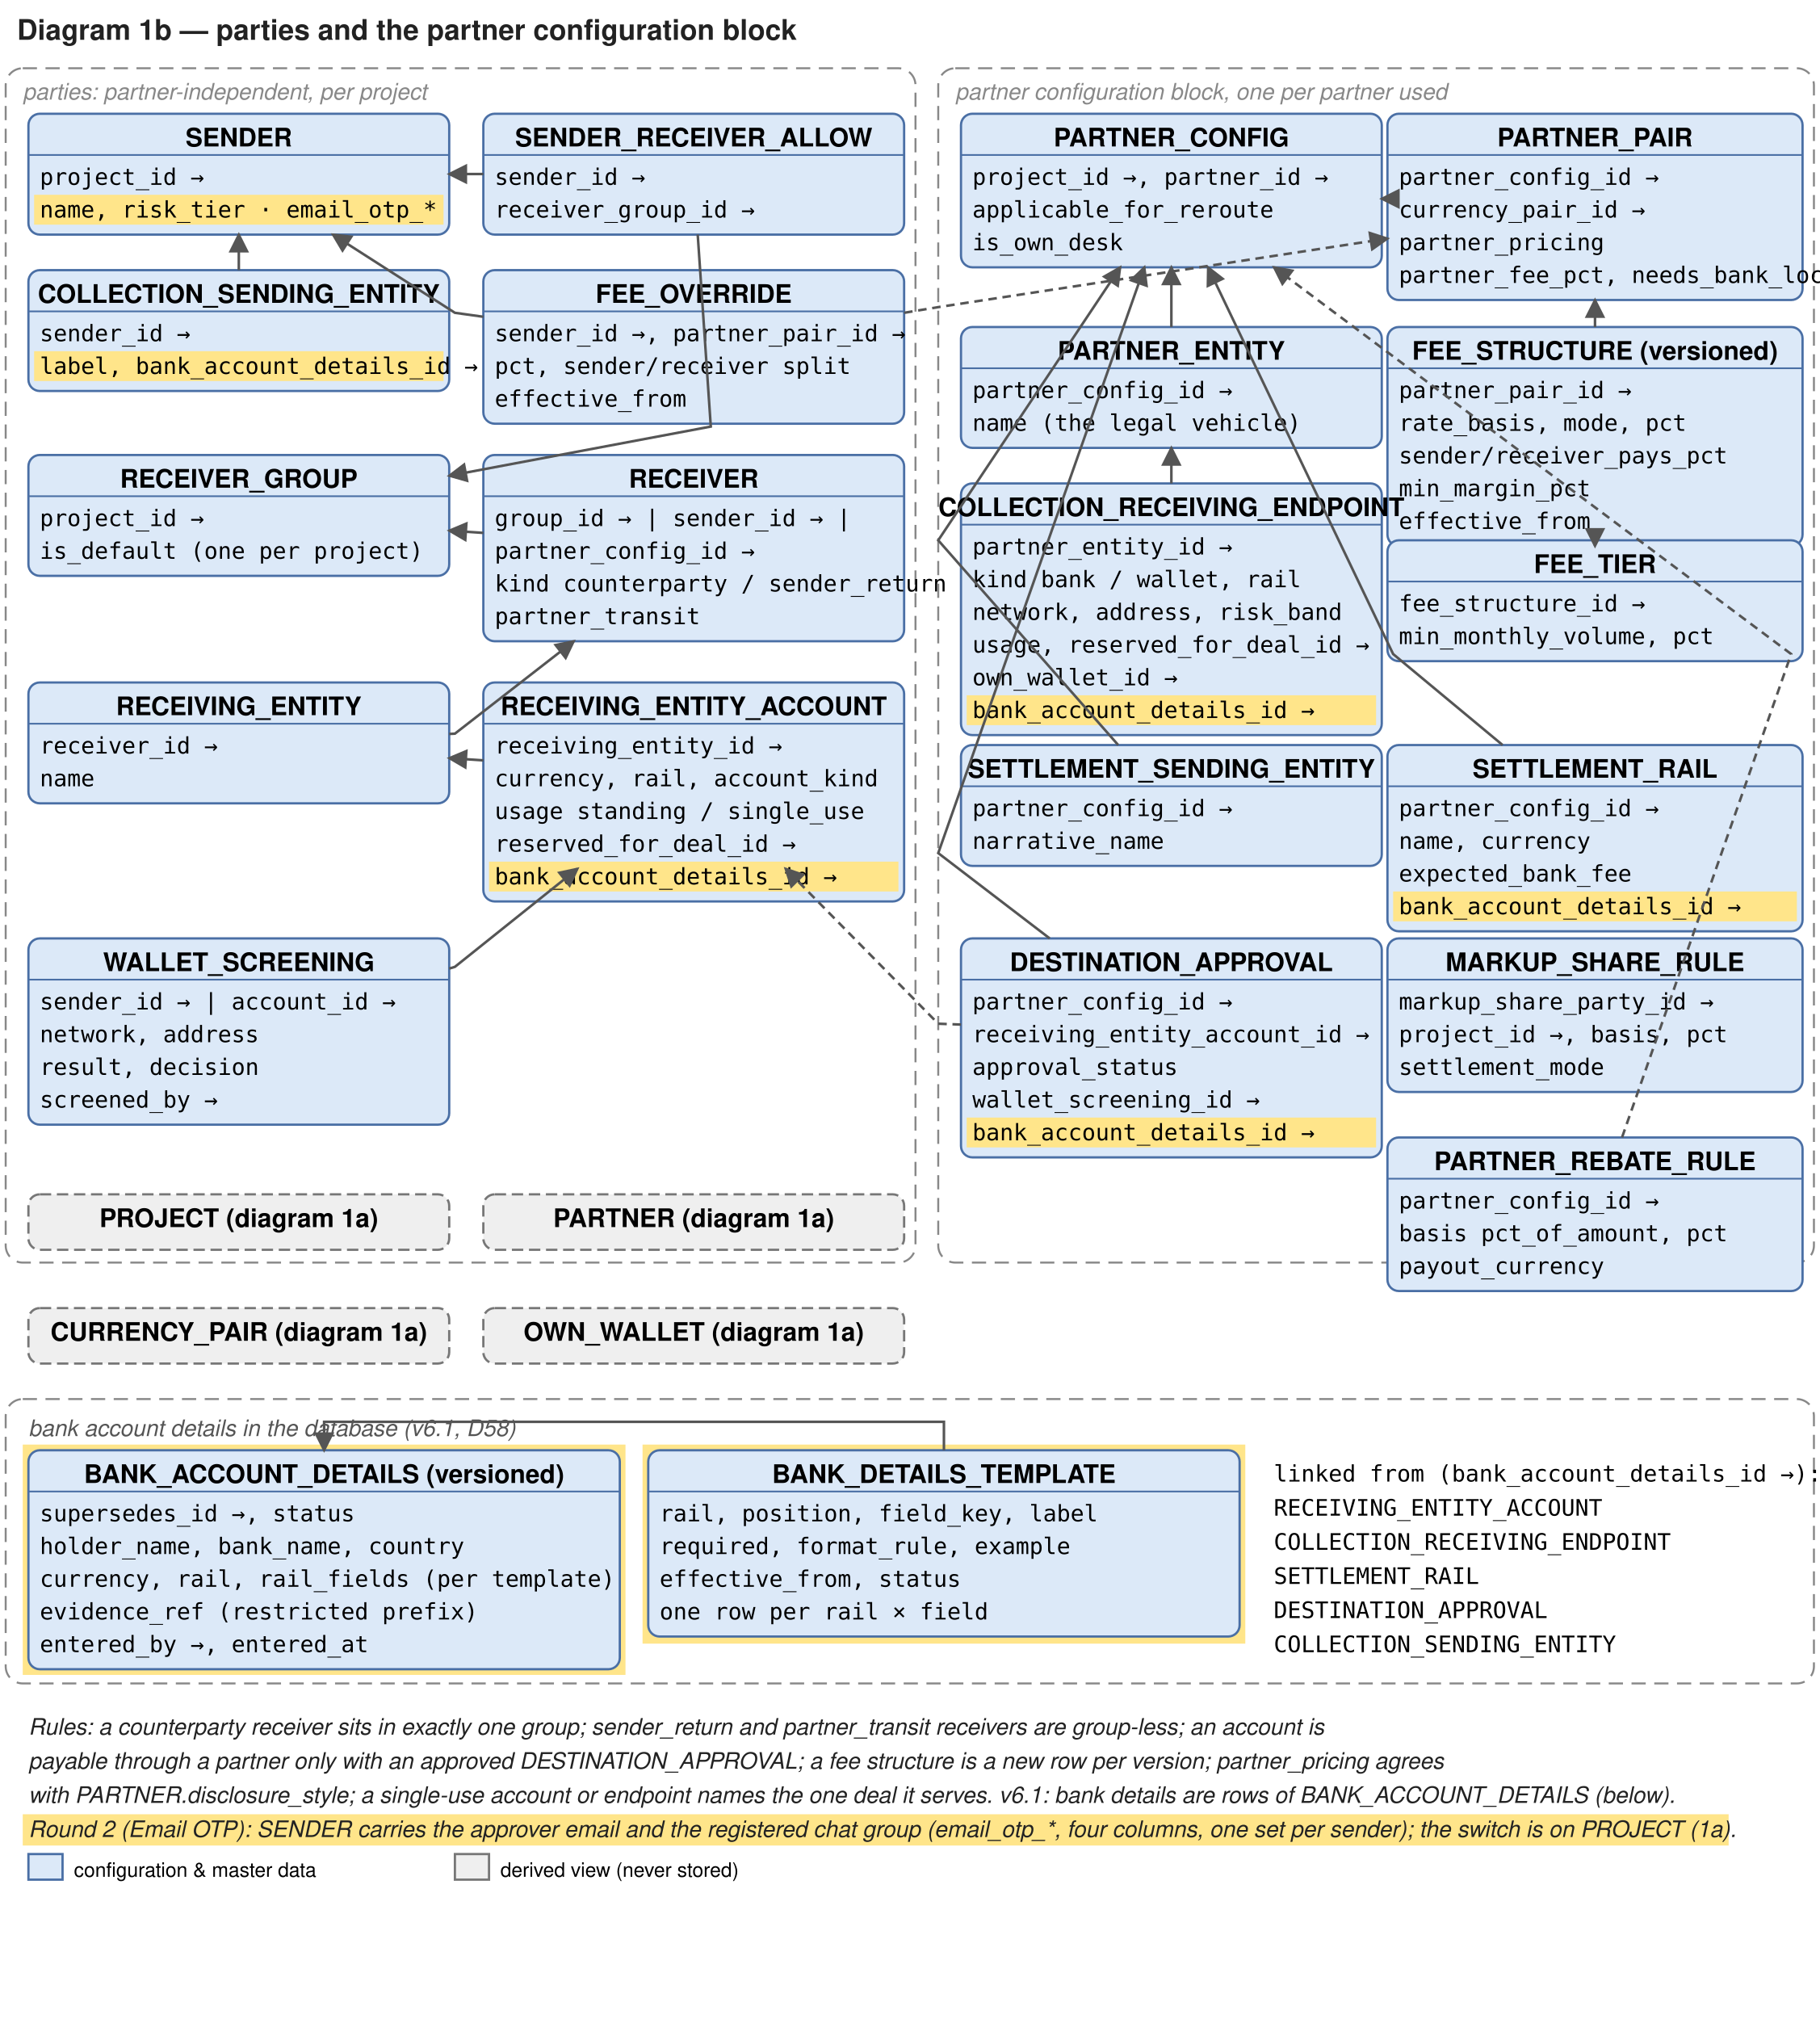
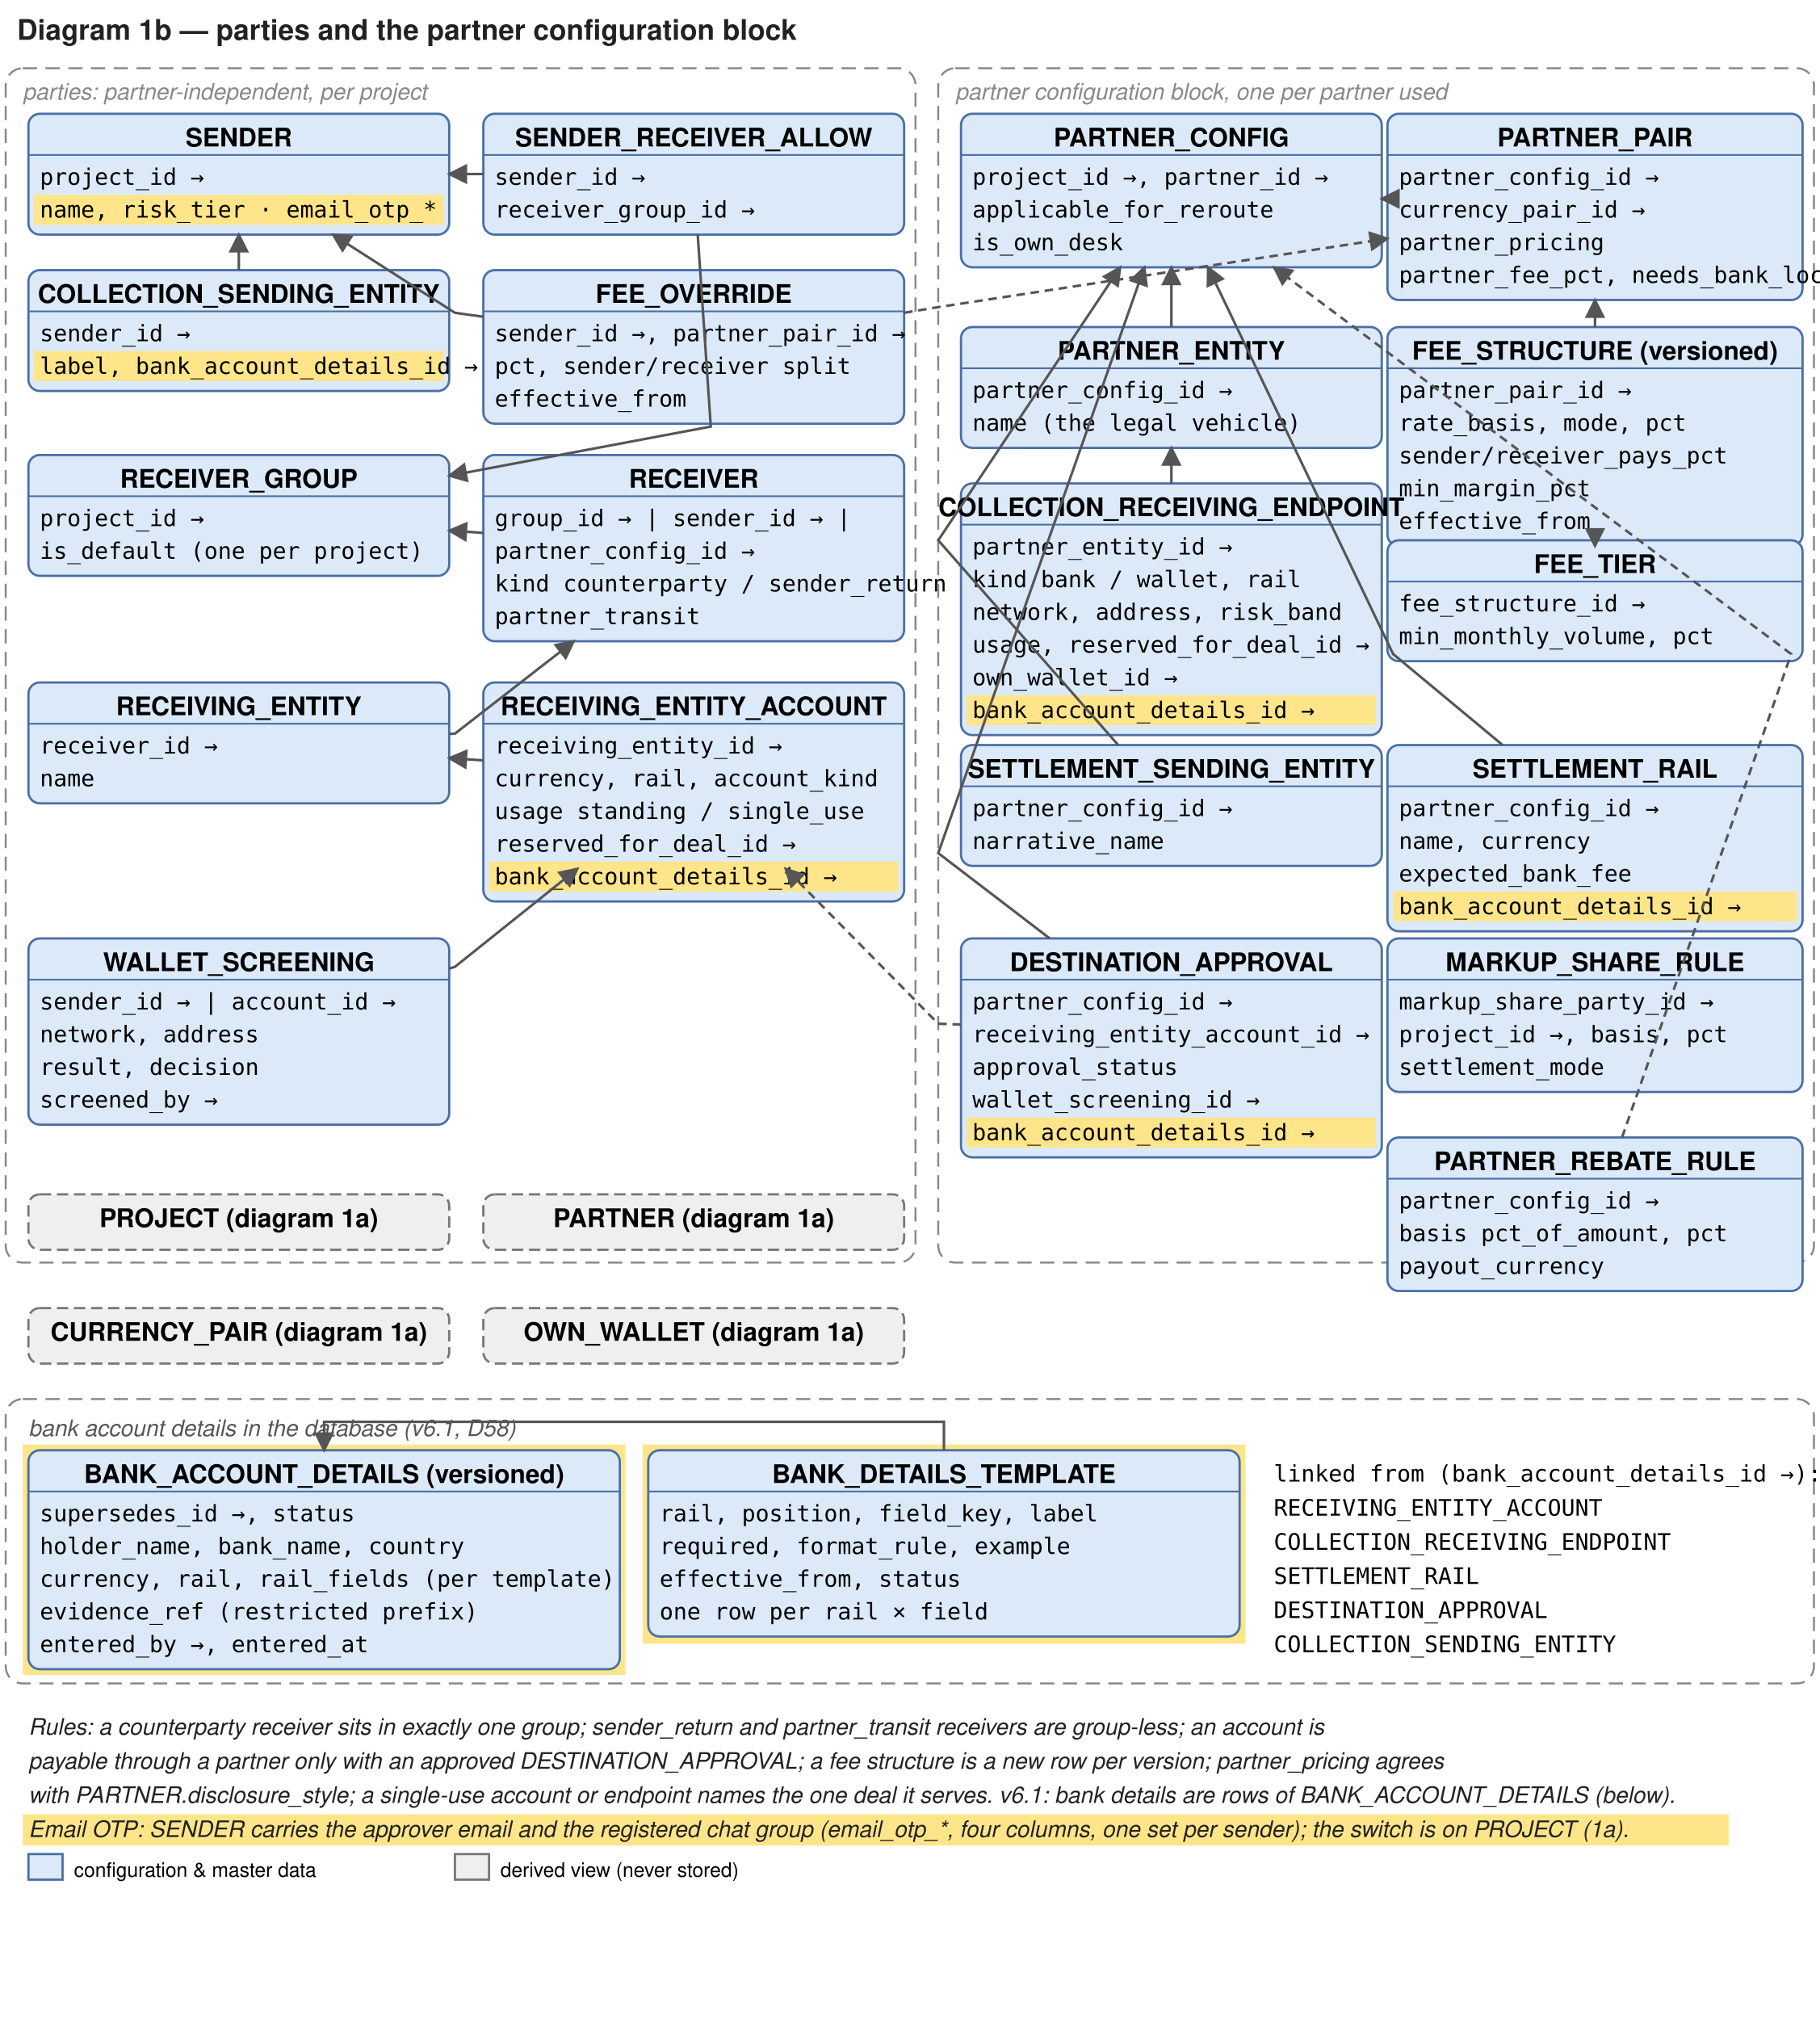
<svg xmlns="http://www.w3.org/2000/svg" viewBox="0 0 640 710" width="100%" style="display:block; background:#FFFFFF; border:0.5pt solid #bbbbbb">
  <defs>
    <marker id="arr" markerWidth="8" markerHeight="8" refX="7" refY="4" orient="auto" markerUnits="strokeWidth">
      <path d="M0,0 L8,4 L0,8 z" fill="#555" />
    </marker>
  </defs>
  <text x="6" y="14" font-size="10" font-family="Helvetica, Arial, sans-serif" fill="#222" text-anchor="start" font-weight="bold">Diagram 1b — parties and the partner configuration block</text>
  <rect x="2" y="24" width="320" height="420" rx="6" fill="none" stroke="#888" stroke-width="0.7" stroke-dasharray="5 3" />
  <text x="8" y="35" font-size="8" font-family="Helvetica, Arial, sans-serif" fill="#888" font-style="italic">parties: partner-independent, per project</text>
  <rect x="10" y="40" width="148" height="42.5" rx="4" fill="#DCE9F8" stroke="#4A6FA5" stroke-width="0.8" />
  <text x="84.0" y="51.5" font-size="9" font-family="Helvetica, Arial, sans-serif" font-weight="bold" text-anchor="middle">SENDER</text>
  <line x1="10" y1="54.5" x2="158" y2="54.5" stroke="#4A6FA5" stroke-width="0.6" />
  <text x="14" y="65.0" font-size="8" font-family="Menlo, Consolas, monospace">project_id →</text>
  <g class="rev">
    <rect x="12" y="68.5" width="144" height="10.5" fill="#ffe58a" />
  </g>
  <text x="14" y="76.5" font-size="8" font-family="Menlo, Consolas, monospace">name, risk_tier · email_otp_*</text>
  <rect x="170" y="40" width="148" height="42.5" rx="4" fill="#DCE9F8" stroke="#4A6FA5" stroke-width="0.8" />
  <text x="244.0" y="51.5" font-size="9" font-family="Helvetica, Arial, sans-serif" font-weight="bold" text-anchor="middle">SENDER_RECEIVER_ALLOW</text>
  <line x1="170" y1="54.5" x2="318" y2="54.5" stroke="#4A6FA5" stroke-width="0.6" />
  <text x="174" y="65.0" font-size="8" font-family="Menlo, Consolas, monospace">sender_id →</text>
  <text x="174" y="76.5" font-size="8" font-family="Menlo, Consolas, monospace">receiver_group_id →</text>
  <rect x="10" y="95" width="148" height="42.5" rx="4" fill="#DCE9F8" stroke="#4A6FA5" stroke-width="0.8" />
  <text x="84.0" y="106.5" font-size="9" font-family="Helvetica, Arial, sans-serif" font-weight="bold" text-anchor="middle">COLLECTION_SENDING_ENTITY</text>
  <line x1="10" y1="109.5" x2="158" y2="109.5" stroke="#4A6FA5" stroke-width="0.6" />
  <text x="14" y="120.0" font-size="8" font-family="Menlo, Consolas, monospace">sender_id →</text>
  <g class="rev">
    <rect x="12" y="123.5" width="144" height="10.5" fill="#ffe58a" />
  </g>
  <text x="14" y="131.5" font-size="8" font-family="Menlo, Consolas, monospace">label, bank_account_details_id →</text>
  <rect x="170" y="95" width="148" height="54.0" rx="4" fill="#DCE9F8" stroke="#4A6FA5" stroke-width="0.8" />
  <text x="244.0" y="106.5" font-size="9" font-family="Helvetica, Arial, sans-serif" font-weight="bold" text-anchor="middle">FEE_OVERRIDE</text>
  <line x1="170" y1="109.5" x2="318" y2="109.5" stroke="#4A6FA5" stroke-width="0.6" />
  <text x="174" y="120.0" font-size="8" font-family="Menlo, Consolas, monospace">sender_id →, partner_pair_id →</text>
  <text x="174" y="131.5" font-size="8" font-family="Menlo, Consolas, monospace">pct, sender/receiver split</text>
  <text x="174" y="143.0" font-size="8" font-family="Menlo, Consolas, monospace">effective_from</text>
  <rect x="10" y="160" width="148" height="42.5" rx="4" fill="#DCE9F8" stroke="#4A6FA5" stroke-width="0.8" />
  <text x="84.0" y="171.5" font-size="9" font-family="Helvetica, Arial, sans-serif" font-weight="bold" text-anchor="middle">RECEIVER_GROUP</text>
  <line x1="10" y1="174.5" x2="158" y2="174.5" stroke="#4A6FA5" stroke-width="0.6" />
  <text x="14" y="185.0" font-size="8" font-family="Menlo, Consolas, monospace">project_id →</text>
  <text x="14" y="196.5" font-size="8" font-family="Menlo, Consolas, monospace">is_default (one per project)</text>
  <rect x="170" y="160" width="148" height="65.5" rx="4" fill="#DCE9F8" stroke="#4A6FA5" stroke-width="0.8" />
  <text x="244.0" y="171.5" font-size="9" font-family="Helvetica, Arial, sans-serif" font-weight="bold" text-anchor="middle">RECEIVER</text>
  <line x1="170" y1="174.5" x2="318" y2="174.5" stroke="#4A6FA5" stroke-width="0.6" />
  <text x="174" y="185.0" font-size="8" font-family="Menlo, Consolas, monospace">group_id → | sender_id → |</text>
  <text x="174" y="196.5" font-size="8" font-family="Menlo, Consolas, monospace">  partner_config_id →</text>
  <text x="174" y="208.0" font-size="8" font-family="Menlo, Consolas, monospace">kind counterparty / sender_return /</text>
  <text x="174" y="219.5" font-size="8" font-family="Menlo, Consolas, monospace">  partner_transit</text>
  <rect x="10" y="240" width="148" height="42.5" rx="4" fill="#DCE9F8" stroke="#4A6FA5" stroke-width="0.8" />
  <text x="84.0" y="251.5" font-size="9" font-family="Helvetica, Arial, sans-serif" font-weight="bold" text-anchor="middle">RECEIVING_ENTITY</text>
  <line x1="10" y1="254.5" x2="158" y2="254.5" stroke="#4A6FA5" stroke-width="0.6" />
  <text x="14" y="265.0" font-size="8" font-family="Menlo, Consolas, monospace">receiver_id →</text>
  <text x="14" y="276.5" font-size="8" font-family="Menlo, Consolas, monospace">name</text>
  <rect x="170" y="240" width="148" height="77.0" rx="4" fill="#DCE9F8" stroke="#4A6FA5" stroke-width="0.8" />
  <text x="244.0" y="251.5" font-size="9" font-family="Helvetica, Arial, sans-serif" font-weight="bold" text-anchor="middle">RECEIVING_ENTITY_ACCOUNT</text>
  <line x1="170" y1="254.5" x2="318" y2="254.5" stroke="#4A6FA5" stroke-width="0.6" />
  <text x="174" y="265.0" font-size="8" font-family="Menlo, Consolas, monospace">receiving_entity_id →</text>
  <text x="174" y="276.5" font-size="8" font-family="Menlo, Consolas, monospace">currency, rail, account_kind</text>
  <text x="174" y="288.0" font-size="8" font-family="Menlo, Consolas, monospace">usage standing / single_use</text>
  <text x="174" y="299.5" font-size="8" font-family="Menlo, Consolas, monospace">reserved_for_deal_id →</text>
  <g class="rev">
    <rect x="172" y="303.0" width="144" height="10.5" fill="#ffe58a" />
  </g>
  <text x="174" y="311.0" font-size="8" font-family="Menlo, Consolas, monospace">bank_account_details_id →</text>
  <rect x="10" y="330" width="148" height="65.5" rx="4" fill="#DCE9F8" stroke="#4A6FA5" stroke-width="0.8" />
  <text x="84.0" y="341.5" font-size="9" font-family="Helvetica, Arial, sans-serif" font-weight="bold" text-anchor="middle">WALLET_SCREENING</text>
  <line x1="10" y1="344.5" x2="158" y2="344.5" stroke="#4A6FA5" stroke-width="0.6" />
  <text x="14" y="355.0" font-size="8" font-family="Menlo, Consolas, monospace">sender_id → | account_id →</text>
  <text x="14" y="366.5" font-size="8" font-family="Menlo, Consolas, monospace">network, address</text>
  <text x="14" y="378.0" font-size="8" font-family="Menlo, Consolas, monospace">result, decision</text>
  <text x="14" y="389.5" font-size="8" font-family="Menlo, Consolas, monospace">screened_by →</text>
  <rect x="330" y="24" width="308" height="420" rx="6" fill="none" stroke="#888" stroke-width="0.7" stroke-dasharray="5 3" />
  <text x="336" y="35" font-size="8" font-family="Helvetica, Arial, sans-serif" fill="#888" font-style="italic">partner configuration block, one per partner used</text>
  <rect x="338" y="40" width="148" height="54.0" rx="4" fill="#DCE9F8" stroke="#4A6FA5" stroke-width="0.8" />
  <text x="412.0" y="51.5" font-size="9" font-family="Helvetica, Arial, sans-serif" font-weight="bold" text-anchor="middle">PARTNER_CONFIG</text>
  <line x1="338" y1="54.5" x2="486" y2="54.5" stroke="#4A6FA5" stroke-width="0.6" />
  <text x="342" y="65.0" font-size="8" font-family="Menlo, Consolas, monospace">project_id →, partner_id →</text>
  <text x="342" y="76.5" font-size="8" font-family="Menlo, Consolas, monospace">applicable_for_reroute</text>
  <text x="342" y="88.0" font-size="8" font-family="Menlo, Consolas, monospace">is_own_desk</text>
  <rect x="488" y="40" width="146" height="65.5" rx="4" fill="#DCE9F8" stroke="#4A6FA5" stroke-width="0.8" />
  <text x="561.0" y="51.5" font-size="9" font-family="Helvetica, Arial, sans-serif" font-weight="bold" text-anchor="middle">PARTNER_PAIR</text>
  <line x1="488" y1="54.5" x2="634" y2="54.5" stroke="#4A6FA5" stroke-width="0.6" />
  <text x="492" y="65.0" font-size="8" font-family="Menlo, Consolas, monospace">partner_config_id →</text>
  <text x="492" y="76.5" font-size="8" font-family="Menlo, Consolas, monospace">currency_pair_id →</text>
  <text x="492" y="88.0" font-size="8" font-family="Menlo, Consolas, monospace">partner_pricing</text>
  <text x="492" y="99.5" font-size="8" font-family="Menlo, Consolas, monospace">partner_fee_pct, needs_bank_lock</text>
  <rect x="488" y="115" width="146" height="77.0" rx="4" fill="#DCE9F8" stroke="#4A6FA5" stroke-width="0.8" />
  <text x="561.0" y="126.5" font-size="9" font-family="Helvetica, Arial, sans-serif" font-weight="bold" text-anchor="middle">FEE_STRUCTURE (versioned)</text>
  <line x1="488" y1="129.5" x2="634" y2="129.5" stroke="#4A6FA5" stroke-width="0.6" />
  <text x="492" y="140.0" font-size="8" font-family="Menlo, Consolas, monospace">partner_pair_id →</text>
  <text x="492" y="151.5" font-size="8" font-family="Menlo, Consolas, monospace">rate_basis, mode, pct</text>
  <text x="492" y="163.0" font-size="8" font-family="Menlo, Consolas, monospace">sender/receiver_pays_pct</text>
  <text x="492" y="174.5" font-size="8" font-family="Menlo, Consolas, monospace">min_margin_pct</text>
  <text x="492" y="186.0" font-size="8" font-family="Menlo, Consolas, monospace">effective_from</text>
  <rect x="488" y="190" width="146" height="42.5" rx="4" fill="#DCE9F8" stroke="#4A6FA5" stroke-width="0.8" />
  <text x="561.0" y="201.5" font-size="9" font-family="Helvetica, Arial, sans-serif" font-weight="bold" text-anchor="middle">FEE_TIER</text>
  <line x1="488" y1="204.5" x2="634" y2="204.5" stroke="#4A6FA5" stroke-width="0.6" />
  <text x="492" y="215.0" font-size="8" font-family="Menlo, Consolas, monospace">fee_structure_id →</text>
  <text x="492" y="226.5" font-size="8" font-family="Menlo, Consolas, monospace">min_monthly_volume, pct</text>
  <rect x="338" y="115" width="148" height="42.5" rx="4" fill="#DCE9F8" stroke="#4A6FA5" stroke-width="0.8" />
  <text x="412.0" y="126.5" font-size="9" font-family="Helvetica, Arial, sans-serif" font-weight="bold" text-anchor="middle">PARTNER_ENTITY</text>
  <line x1="338" y1="129.5" x2="486" y2="129.5" stroke="#4A6FA5" stroke-width="0.6" />
  <text x="342" y="140.0" font-size="8" font-family="Menlo, Consolas, monospace">partner_config_id →</text>
  <text x="342" y="151.5" font-size="8" font-family="Menlo, Consolas, monospace">name (the legal vehicle)</text>
  <rect x="338" y="170" width="148" height="88.5" rx="4" fill="#DCE9F8" stroke="#4A6FA5" stroke-width="0.8" />
  <text x="412.0" y="181.5" font-size="9" font-family="Helvetica, Arial, sans-serif" font-weight="bold" text-anchor="middle">COLLECTION_RECEIVING_ENDPOINT</text>
  <line x1="338" y1="184.5" x2="486" y2="184.5" stroke="#4A6FA5" stroke-width="0.6" />
  <text x="342" y="195.0" font-size="8" font-family="Menlo, Consolas, monospace">partner_entity_id →</text>
  <text x="342" y="206.5" font-size="8" font-family="Menlo, Consolas, monospace">kind bank / wallet, rail</text>
  <text x="342" y="218.0" font-size="8" font-family="Menlo, Consolas, monospace">network, address, risk_band</text>
  <text x="342" y="229.5" font-size="8" font-family="Menlo, Consolas, monospace">usage, reserved_for_deal_id →</text>
  <text x="342" y="241.0" font-size="8" font-family="Menlo, Consolas, monospace">own_wallet_id →</text>
  <g class="rev">
    <rect x="340" y="244.5" width="144" height="10.5" fill="#ffe58a" />
  </g>
  <text x="342" y="252.5" font-size="8" font-family="Menlo, Consolas, monospace">bank_account_details_id →</text>
  <rect x="338" y="262" width="148" height="42.5" rx="4" fill="#DCE9F8" stroke="#4A6FA5" stroke-width="0.8" />
  <text x="412.0" y="273.5" font-size="9" font-family="Helvetica, Arial, sans-serif" font-weight="bold" text-anchor="middle">SETTLEMENT_SENDING_ENTITY</text>
  <line x1="338" y1="276.5" x2="486" y2="276.5" stroke="#4A6FA5" stroke-width="0.6" />
  <text x="342" y="287.0" font-size="8" font-family="Menlo, Consolas, monospace">partner_config_id →</text>
  <text x="342" y="298.5" font-size="8" font-family="Menlo, Consolas, monospace">narrative_name</text>
  <rect x="488" y="262" width="146" height="65.5" rx="4" fill="#DCE9F8" stroke="#4A6FA5" stroke-width="0.8" />
  <text x="561.0" y="273.5" font-size="9" font-family="Helvetica, Arial, sans-serif" font-weight="bold" text-anchor="middle">SETTLEMENT_RAIL</text>
  <line x1="488" y1="276.5" x2="634" y2="276.5" stroke="#4A6FA5" stroke-width="0.6" />
  <text x="492" y="287.0" font-size="8" font-family="Menlo, Consolas, monospace">partner_config_id →</text>
  <text x="492" y="298.5" font-size="8" font-family="Menlo, Consolas, monospace">name, currency</text>
  <text x="492" y="310.0" font-size="8" font-family="Menlo, Consolas, monospace">expected_bank_fee</text>
  <g class="rev">
    <rect x="490" y="313.5" width="142" height="10.5" fill="#ffe58a" />
  </g>
  <text x="492" y="321.5" font-size="8" font-family="Menlo, Consolas, monospace">bank_account_details_id →</text>
  <rect x="338" y="330" width="148" height="77.0" rx="4" fill="#DCE9F8" stroke="#4A6FA5" stroke-width="0.8" />
  <text x="412.0" y="341.5" font-size="9" font-family="Helvetica, Arial, sans-serif" font-weight="bold" text-anchor="middle">DESTINATION_APPROVAL</text>
  <line x1="338" y1="344.5" x2="486" y2="344.5" stroke="#4A6FA5" stroke-width="0.6" />
  <text x="342" y="355.0" font-size="8" font-family="Menlo, Consolas, monospace">partner_config_id →</text>
  <text x="342" y="366.5" font-size="8" font-family="Menlo, Consolas, monospace">receiving_entity_account_id →</text>
  <text x="342" y="378.0" font-size="8" font-family="Menlo, Consolas, monospace">approval_status</text>
  <text x="342" y="389.5" font-size="8" font-family="Menlo, Consolas, monospace">wallet_screening_id →</text>
  <g class="rev">
    <rect x="340" y="393.0" width="144" height="10.5" fill="#ffe58a" />
  </g>
  <text x="342" y="401.0" font-size="8" font-family="Menlo, Consolas, monospace">bank_account_details_id →</text>
  <rect x="488" y="330" width="146" height="54.0" rx="4" fill="#DCE9F8" stroke="#4A6FA5" stroke-width="0.8" />
  <text x="561.0" y="341.5" font-size="9" font-family="Helvetica, Arial, sans-serif" font-weight="bold" text-anchor="middle">MARKUP_SHARE_RULE</text>
  <line x1="488" y1="344.5" x2="634" y2="344.5" stroke="#4A6FA5" stroke-width="0.6" />
  <text x="492" y="355.0" font-size="8" font-family="Menlo, Consolas, monospace">markup_share_party_id →</text>
  <text x="492" y="366.5" font-size="8" font-family="Menlo, Consolas, monospace">project_id →, basis, pct</text>
  <text x="492" y="378.0" font-size="8" font-family="Menlo, Consolas, monospace">settlement_mode</text>
  <rect x="488" y="400" width="146" height="54.0" rx="4" fill="#DCE9F8" stroke="#4A6FA5" stroke-width="0.8" />
  <text x="561.0" y="411.5" font-size="9" font-family="Helvetica, Arial, sans-serif" font-weight="bold" text-anchor="middle">PARTNER_REBATE_RULE</text>
  <line x1="488" y1="414.5" x2="634" y2="414.5" stroke="#4A6FA5" stroke-width="0.6" />
  <text x="492" y="425.0" font-size="8" font-family="Menlo, Consolas, monospace">partner_config_id →</text>
  <text x="492" y="436.5" font-size="8" font-family="Menlo, Consolas, monospace">basis pct_of_amount, pct</text>
  <text x="492" y="448.0" font-size="8" font-family="Menlo, Consolas, monospace">payout_currency</text>
  <rect x="10" y="420" width="148" height="19.5" rx="4" fill="#EFEFEF" stroke="#777777" stroke-width="0.8" stroke-dasharray="4 2" />
  <text x="84.0" y="431.5" font-size="9" font-family="Helvetica, Arial, sans-serif" font-weight="bold" text-anchor="middle">PROJECT (diagram 1a)</text>
  <rect x="170" y="420" width="148" height="19.5" rx="4" fill="#EFEFEF" stroke="#777777" stroke-width="0.8" stroke-dasharray="4 2" />
  <text x="244.0" y="431.5" font-size="9" font-family="Helvetica, Arial, sans-serif" font-weight="bold" text-anchor="middle">PARTNER (diagram 1a)</text>
  <rect x="10" y="460" width="148" height="19.5" rx="4" fill="#EFEFEF" stroke="#777777" stroke-width="0.8" stroke-dasharray="4 2" />
  <text x="84.0" y="471.5" font-size="9" font-family="Helvetica, Arial, sans-serif" font-weight="bold" text-anchor="middle">CURRENCY_PAIR (diagram 1a)</text>
  <rect x="170" y="460" width="148" height="19.5" rx="4" fill="#EFEFEF" stroke="#777777" stroke-width="0.8" stroke-dasharray="4 2" />
  <text x="244.0" y="471.5" font-size="9" font-family="Helvetica, Arial, sans-serif" font-weight="bold" text-anchor="middle">OWN_WALLET (diagram 1a)</text>
  <path d="M 170.0 61.2 L 158.0 61.2" fill="none" stroke="#555" stroke-width="0.9" marker-end="url(#arr)" />
  <path d="M 245.4 82.5 L 250.0 150.0 L 158.0 167.3" fill="none" stroke="#555" stroke-width="0.9" marker-end="url(#arr)" />
  <path d="M 84.0 95.0 L 84.0 82.5" fill="none" stroke="#555" stroke-width="0.9" marker-end="url(#arr)" />
  <path d="M 170.0 111.4 L 160.0 110.0 L 117.1 82.5" fill="none" stroke="#555" stroke-width="0.9" marker-end="url(#arr)" />
  <path d="M 318.0 110.0 L 330.0 108.0 L 488.0 83.9" fill="none" stroke="#555" stroke-width="0.9" stroke-dasharray="3 2" marker-end="url(#arr)" />
  <path d="M 170.0 187.4 L 158.0 186.6" fill="none" stroke="#555" stroke-width="0.9" marker-end="url(#arr)" />
  <path d="M 158.0 258.1 L 160.0 258.0 L 201.8 225.5" fill="none" stroke="#555" stroke-width="0.9" marker-end="url(#arr)" />
  <path d="M 170.0 267.4 L 158.0 266.6" fill="none" stroke="#555" stroke-width="0.9" marker-end="url(#arr)" />
  <path d="M 158.0 340.6 L 160.0 340.0 L 203.1 305.5" fill="none" stroke="#555" stroke-width="0.9" marker-end="url(#arr)" />
  <path d="M 488.0 69.9 L 486.0 69.9" fill="none" stroke="#555" stroke-width="0.9" marker-end="url(#arr)" />
  <path d="M 561.0 115.0 L 561.0 105.5" fill="none" stroke="#555" stroke-width="0.9" marker-end="url(#arr)" />
  <path d="M 561.0 190.0 L 561.0 192.0" fill="none" stroke="#555" stroke-width="0.9" marker-end="url(#arr)" />
  <path d="M 412.0 115.0 L 412.0 94.0" fill="none" stroke="#555" stroke-width="0.9" marker-end="url(#arr)" />
  <path d="M 412.0 170.0 L 412.0 157.5" fill="none" stroke="#555" stroke-width="0.9" marker-end="url(#arr)" />
  <path d="M 393.3 262.0 L 330.0 190.0 L 394.0 94.0" fill="none" stroke="#555" stroke-width="0.9" marker-end="url(#arr)" />
  <path d="M 528.5 262.0 L 490.0 230.0 L 424.9 94.0" fill="none" stroke="#555" stroke-width="0.9" marker-end="url(#arr)" />
  <path d="M 369.2 330.0 L 330.0 300.0 L 402.5 94.0" fill="none" stroke="#555" stroke-width="0.9" marker-end="url(#arr)" />
  <path d="M 338.0 360.3 L 330.0 360.0 L 276.3 305.5" fill="none" stroke="#555" stroke-width="0.9" stroke-dasharray="3 2" marker-end="url(#arr)" />
  <path d="M 570.5 400.0 L 630.0 230.0 L 448.1 94.0" fill="none" stroke="#555" stroke-width="0.9" stroke-dasharray="3 2" marker-end="url(#arr)" />
  <rect x="2" y="492" width="636" height="100" rx="6" fill="none" stroke="#888" stroke-width="0.7" stroke-dasharray="5 3" />
  <text x="10" y="505" font-size="8" font-family="Helvetica, Arial, sans-serif" fill="#555" font-style="italic">bank account details in the database (v6.1, D58)</text>
  <g class="rev">
    <rect x="8" y="508" width="212" height="81" fill="#ffe58a" />
    <rect x="226" y="508" width="212" height="70" fill="#ffe58a" />
  </g>
  <rect x="10" y="510" width="208" height="77" rx="4" fill="#DCE9F8" stroke="#4A6FA5" stroke-width="0.8" />
  <text x="114.0" y="521.5" font-size="9" font-family="Helvetica, Arial, sans-serif" font-weight="bold" text-anchor="middle">BANK_ACCOUNT_DETAILS (versioned)</text>
  <line x1="10" y1="524.5" x2="218" y2="524.5" stroke="#4A6FA5" stroke-width="0.6" />
  <text x="14" y="535.0" font-size="8" font-family="Menlo, Consolas, monospace">supersedes_id →, status</text>
  <text x="14" y="546.5" font-size="8" font-family="Menlo, Consolas, monospace">holder_name, bank_name, country</text>
  <text x="14" y="558.0" font-size="8" font-family="Menlo, Consolas, monospace">currency, rail, rail_fields (per template)</text>
  <text x="14" y="569.5" font-size="8" font-family="Menlo, Consolas, monospace">evidence_ref (restricted prefix)</text>
  <text x="14" y="581.0" font-size="8" font-family="Menlo, Consolas, monospace">entered_by →, entered_at</text>
  <rect x="228" y="510" width="208" height="65.5" rx="4" fill="#DCE9F8" stroke="#4A6FA5" stroke-width="0.8" />
  <text x="332.0" y="521.5" font-size="9" font-family="Helvetica, Arial, sans-serif" font-weight="bold" text-anchor="middle">BANK_DETAILS_TEMPLATE</text>
  <line x1="228" y1="524.5" x2="436" y2="524.5" stroke="#4A6FA5" stroke-width="0.6" />
  <text x="232" y="535.0" font-size="8" font-family="Menlo, Consolas, monospace">rail, position, field_key, label</text>
  <text x="232" y="546.5" font-size="8" font-family="Menlo, Consolas, monospace">required, format_rule, example</text>
  <text x="232" y="558.0" font-size="8" font-family="Menlo, Consolas, monospace">effective_from, status</text>
  <text x="232" y="569.5" font-size="8" font-family="Menlo, Consolas, monospace">one row per rail × field</text>
  <text x="448" y="521" font-size="8" font-family="Menlo, Consolas, monospace">linked from (bank_account_details_id →):</text>
  <text x="448" y="533" font-size="8" font-family="Menlo, Consolas, monospace">RECEIVING_ENTITY_ACCOUNT</text>
  <text x="448" y="545" font-size="8" font-family="Menlo, Consolas, monospace">COLLECTION_RECEIVING_ENDPOINT</text>
  <text x="448" y="557" font-size="8" font-family="Menlo, Consolas, monospace">SETTLEMENT_RAIL</text>
  <text x="448" y="569" font-size="8" font-family="Menlo, Consolas, monospace">DESTINATION_APPROVAL</text>
  <text x="448" y="581" font-size="8" font-family="Menlo, Consolas, monospace">COLLECTION_SENDING_ENTITY</text>
  <path d="M 332 510 L 332 500 L 114 500 L 114 510" fill="none" stroke="#555" stroke-width="0.9" marker-end="url(#arr)" />
  <text x="10" y="610" font-size="8" font-family="Helvetica, Arial, sans-serif" fill="#222" text-anchor="start" font-style="italic">Rules: a counterparty receiver sits in exactly one group; sender_return and partner_transit receivers are group-less; an account is</text>
  <text x="10" y="622" font-size="8" font-family="Helvetica, Arial, sans-serif" fill="#222" text-anchor="start" font-style="italic">payable through a partner only with an approved DESTINATION_APPROVAL; a fee structure is a new row per version; partner_pricing agrees</text>
  <text x="10" y="634" font-size="8" font-family="Helvetica, Arial, sans-serif" fill="#222" text-anchor="start" font-style="italic">with PARTNER.disclosure_style; a single-use account or endpoint names the one deal it serves. v6.1: bank details are rows of BANK_ACCOUNT_DETAILS (below).</text>
  <g class="rev">
    <rect x="8.0" y="638" width="600" height="11" fill="#ffe58a" />
  </g>
-   <text x="10" y="646" font-size="8" font-family="Helvetica, Arial, sans-serif" fill="#222" text-anchor="start" font-style="italic">Round 2 (Email OTP): SENDER carries the approver email and the registered chat group (email_otp_*, four columns, one set per sender); the switch is on PROJECT (1a).</text>
+   <text x="10" y="646" font-size="8" font-family="Helvetica, Arial, sans-serif" fill="#222" text-anchor="start" font-style="italic">Email OTP: SENDER carries the approver email and the registered chat group (email_otp_*, four columns, one set per sender); the switch is on PROJECT (1a).</text>
  <rect x="10" y="652" width="12" height="9" fill="#DCE9F8" stroke="#4A6FA5" stroke-width="0.8" />
  <text x="26" y="660" font-size="7" font-family="Helvetica, Arial, sans-serif">configuration &amp; master data</text>
  <rect x="160" y="652" width="12" height="9" fill="#EFEFEF" stroke="#777777" stroke-width="0.8" />
  <text x="176" y="660" font-size="7" font-family="Helvetica, Arial, sans-serif">derived view (never stored)</text>
</svg>
